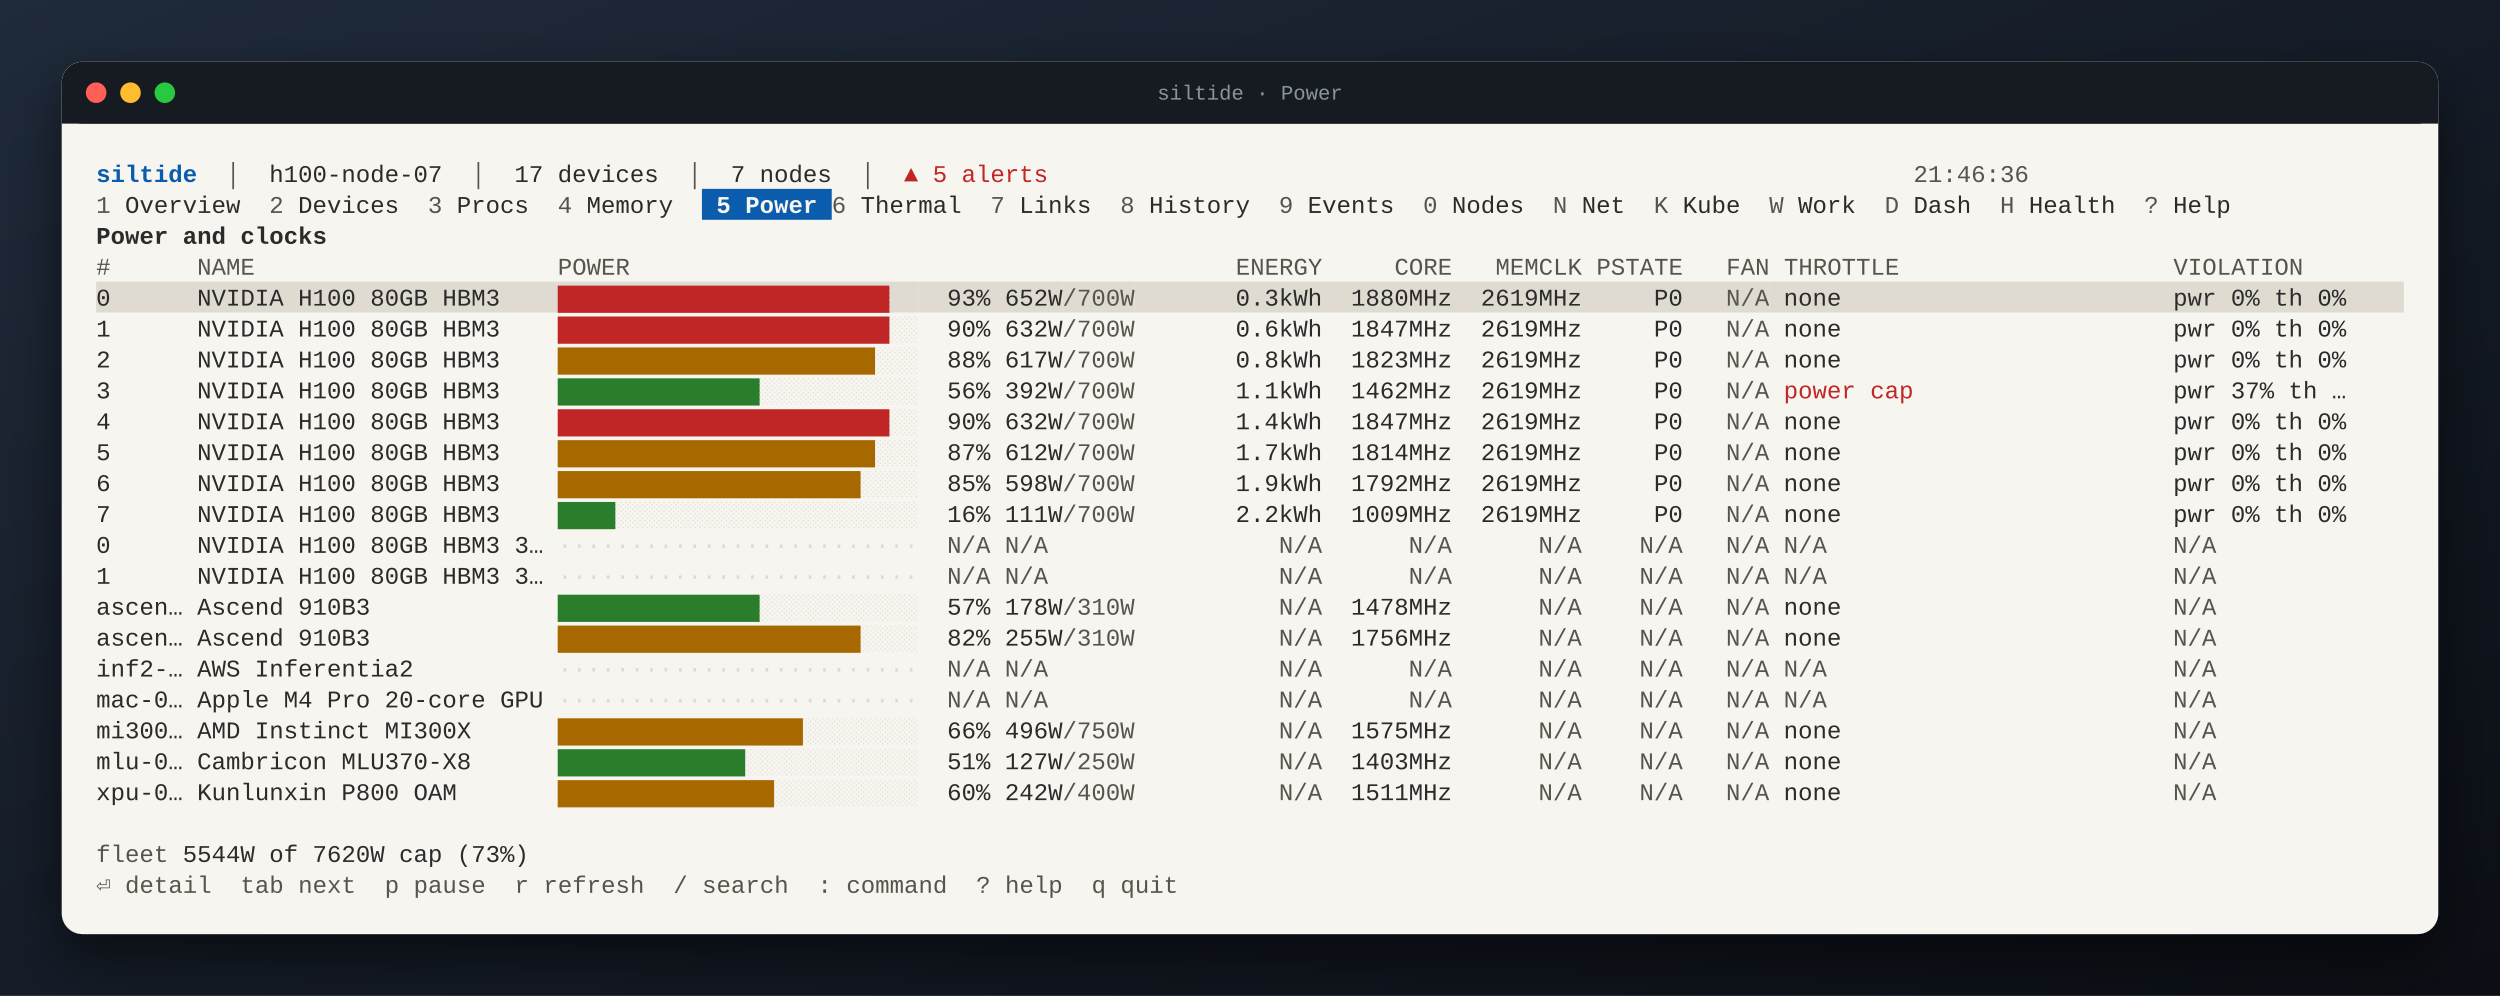
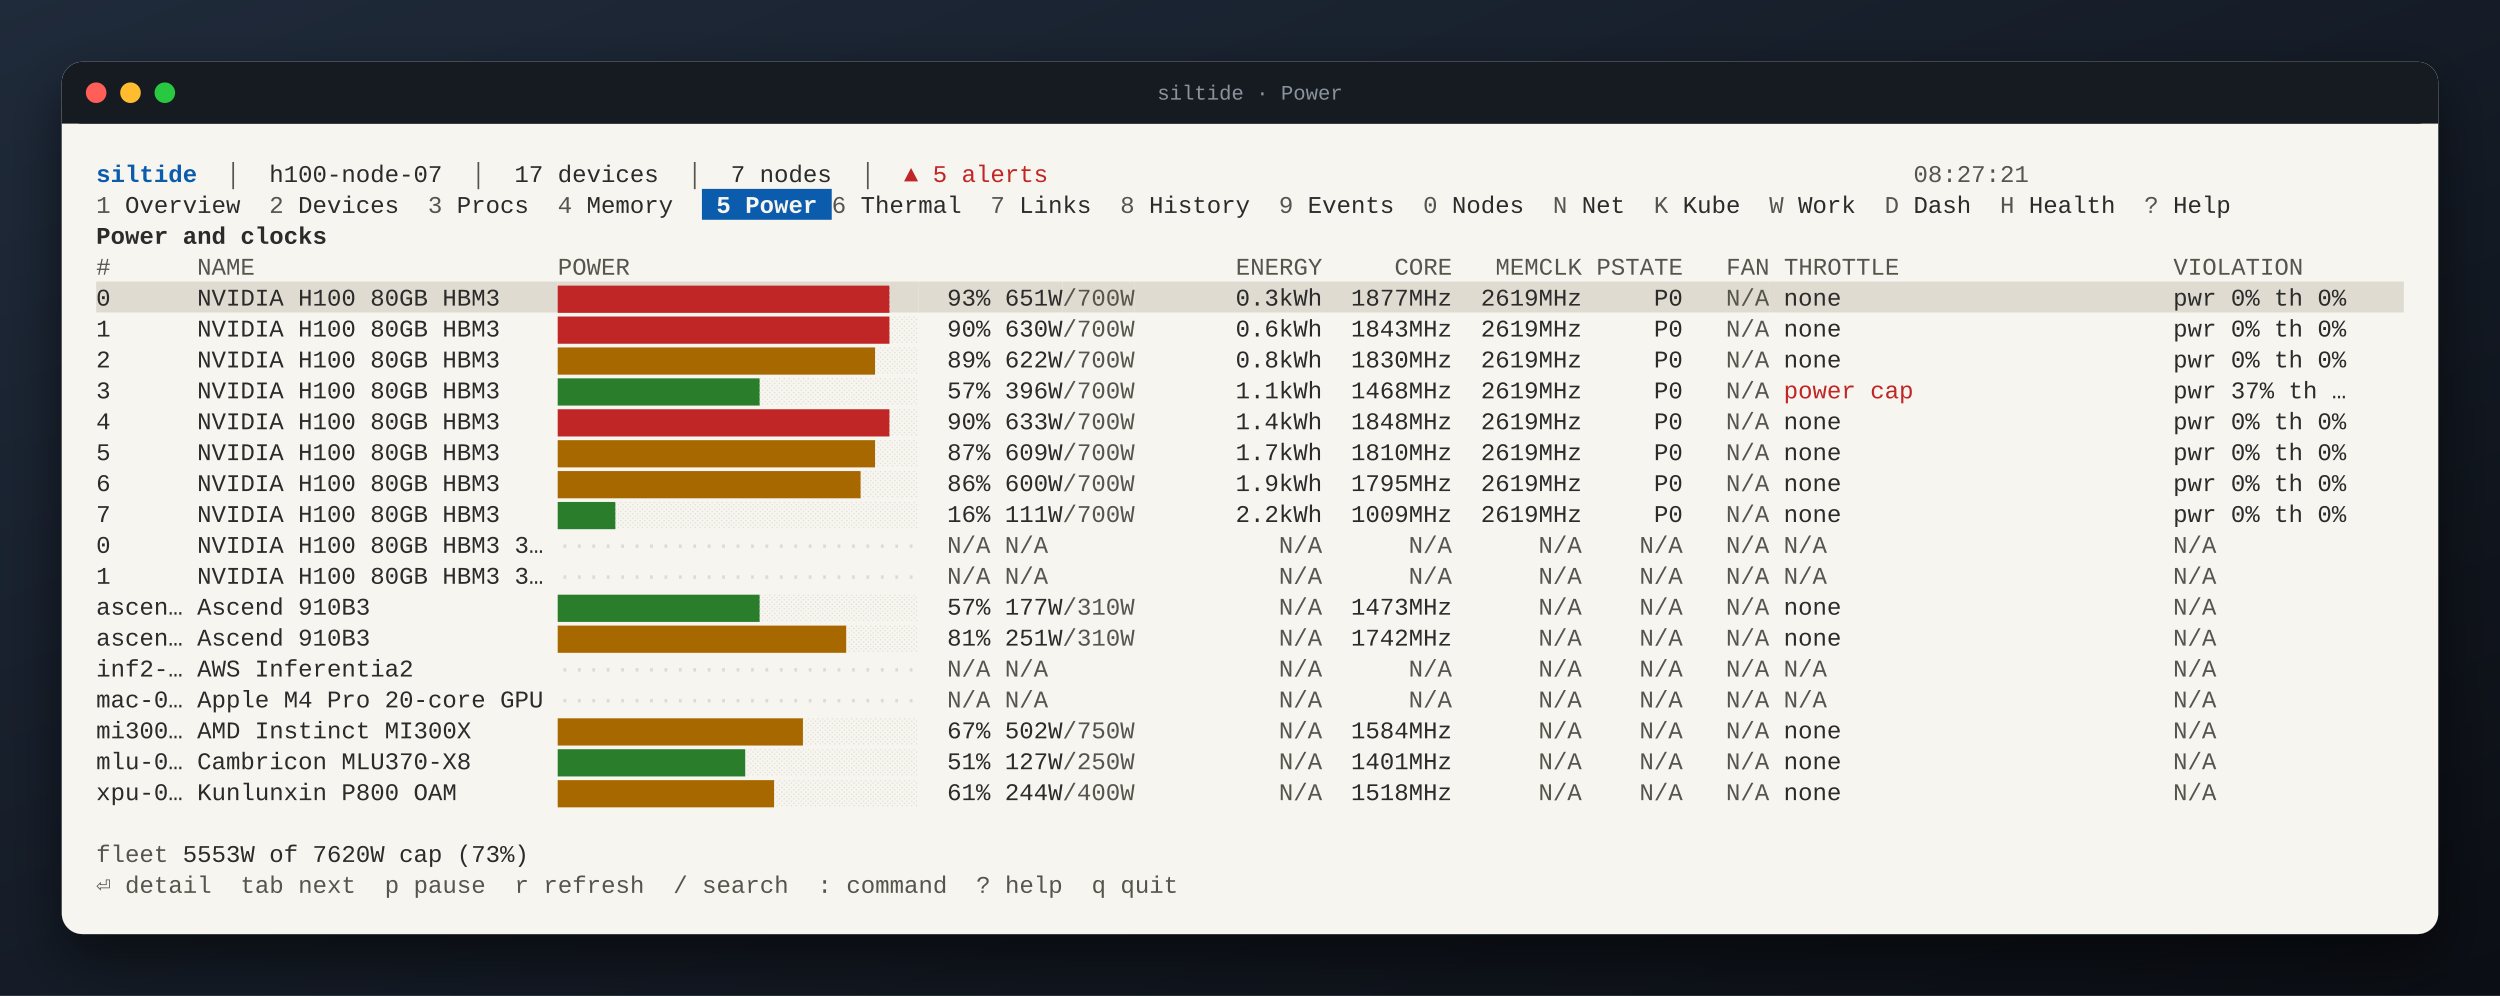
<svg xmlns="http://www.w3.org/2000/svg" width="1456" height="580" viewBox="0 0 1456 580" font-family="JetBrains Mono, SFMono-Regular, Menlo, Consolas, Liberation Mono, monospace" font-size="14">
  <defs>
    <linearGradient id="desk" x1="0" y1="0" x2="1" y2="1">
      <stop offset="0" stop-color="#1f2a3a" />
      <stop offset="1" stop-color="#0b0e14" />
    </linearGradient>
    <filter id="shadow" x="-10%" y="-10%" width="120%" height="130%">
      <feDropShadow dx="0" dy="14" stdDeviation="16" flood-color="#000" flood-opacity="0.55" />
    </filter>
  </defs>
  <rect width="100%" height="100%" fill="url(#desk)" />
  <rect x="36" y="36" width="1384" height="508" rx="12" fill="#f7f5ef" filter="url(#shadow)" />
  <rect x="36" y="36" width="1384" height="36" rx="12" fill="#161b22" />
  <rect x="36" y="60" width="1384" height="12" fill="#161b22" />
  <circle cx="56" cy="54" r="6" fill="#ff5f57" />
  <circle cx="76" cy="54" r="6" fill="#febc2e" />
  <circle cx="96" cy="54" r="6" fill="#28c840" />
  <text x="50%" y="58" text-anchor="middle" fill="#8b949e" font-size="12">siltide · Power</text>
  <g xml:space="preserve" transform="translate(36 36)">
    <text y="70.0" fill="#2b2b2b" xml:space="preserve" style="white-space:pre">
      <tspan x="20.0" fill="#0b5cad" font-weight="bold">siltide</tspan>
      <tspan x="78.8" fill="#55554d">  │  </tspan>
      <tspan x="120.8">h100-node-07</tspan>
      <tspan x="221.6" fill="#55554d">  │  </tspan>
      <tspan x="263.6">17 devices</tspan>
      <tspan x="347.6" fill="#55554d">  │  </tspan>
      <tspan x="389.6">7 nodes</tspan>
      <tspan x="448.4" fill="#55554d">  │  </tspan>
      <tspan x="490.4" fill="#c02626">▲ 5 alerts</tspan>
-       <tspan x="1078.4" fill="#55554d">21:46:36                         </tspan>
+       <tspan x="1078.4" fill="#55554d">08:27:21                         </tspan>
    </text>
    <rect x="372.8" y="74.0" width="75.6" height="18.0" fill="#0b5cad" />
    <text y="88.0" fill="#2b2b2b" xml:space="preserve" style="white-space:pre">
      <tspan x="20.0" fill="#55554d">1</tspan>
      <tspan x="28.4"> Overview  </tspan>
      <tspan x="120.8" fill="#55554d">2</tspan>
      <tspan x="129.2"> Devices  </tspan>
      <tspan x="213.2" fill="#55554d">3</tspan>
      <tspan x="221.6"> Procs  </tspan>
      <tspan x="288.8" fill="#55554d">4</tspan>
      <tspan x="297.2"> Memory  </tspan>
      <tspan x="372.8" fill="#f7f5ef" font-weight="bold"> 5 Power </tspan>
      <tspan x="448.4" fill="#55554d">6</tspan>
      <tspan x="456.8"> Thermal  </tspan>
      <tspan x="540.8" fill="#55554d">7</tspan>
      <tspan x="549.2"> Links  </tspan>
      <tspan x="616.4" fill="#55554d">8</tspan>
      <tspan x="624.8"> History  </tspan>
      <tspan x="708.8" fill="#55554d">9</tspan>
      <tspan x="717.2"> Events  </tspan>
      <tspan x="792.8" fill="#55554d">0</tspan>
      <tspan x="801.2"> Nodes  </tspan>
      <tspan x="868.4" fill="#55554d">N</tspan>
      <tspan x="876.8"> Net  </tspan>
      <tspan x="927.2" fill="#55554d">K</tspan>
      <tspan x="935.6"> Kube  </tspan>
      <tspan x="994.4" fill="#55554d">W</tspan>
      <tspan x="1002.8"> Work  </tspan>
      <tspan x="1061.6" fill="#55554d">D</tspan>
      <tspan x="1070.0"> Dash  </tspan>
      <tspan x="1128.8" fill="#55554d">H</tspan>
      <tspan x="1137.2"> Health  </tspan>
      <tspan x="1212.8" fill="#55554d">?</tspan>
      <tspan x="1221.2"> Help  </tspan>
    </text>
    <text y="106.0" fill="#2b2b2b" xml:space="preserve" style="white-space:pre">
      <tspan x="20.0" font-weight="bold">Power and clocks</tspan>
    </text>
    <text y="124.0" fill="#2b2b2b" xml:space="preserve" style="white-space:pre">
      <tspan x="20.0" fill="#55554d">#      NAME                     POWER                                          ENERGY     CORE   MEMCLK PSTATE   FAN THROTTLE                   VIOLATION   </tspan>
    </text>
    <rect x="20.0" y="128.0" width="268.8" height="18.0" fill="#dfdbd0" />
    <rect x="288.8" y="128.0" width="193.2" height="18.0" fill="#dfdbd0" />
    <rect x="482.0" y="128.0" width="16.8" height="18.0" fill="#dfdbd0" />
    <rect x="498.8" y="128.0" width="84.0" height="18.0" fill="#dfdbd0" />
    <rect x="582.8" y="128.0" width="42.0" height="18.0" fill="#dfdbd0" />
    <rect x="624.8" y="128.0" width="344.4" height="18.0" fill="#dfdbd0" />
    <rect x="969.2" y="128.0" width="25.2" height="18.0" fill="#dfdbd0" />
    <rect x="994.4" y="128.0" width="369.6" height="18.0" fill="#dfdbd0" />
    <text y="142.0" fill="#2b2b2b" xml:space="preserve" style="white-space:pre">
      <tspan x="20.0">0      NVIDIA H100 80GB HBM3    </tspan>
      <tspan x="288.8" fill="#c02626">███████████████████████</tspan>
      <tspan x="482.0" fill="#dfdbd0">░░</tspan>
-       <tspan x="498.8">  93% 652W</tspan>
-       <tspan x="582.8" fill="#55554d">/700W</tspan>
-       <tspan x="624.8">       0.3kWh  1880MHz  2619MHz     P0   </tspan>
+       <tspan x="498.8">  93% 651W</tspan>
+       <tspan x="582.8" fill="#55554d">/700W</tspan>
+       <tspan x="624.8">       0.3kWh  1877MHz  2619MHz     P0   </tspan>
      <tspan x="969.2" fill="#55554d">N/A</tspan>
      <tspan x="994.4"> none                       pwr 0% th 0%    </tspan>
    </text>
    <text y="160.0" fill="#2b2b2b" xml:space="preserve" style="white-space:pre">
      <tspan x="20.0">1      NVIDIA H100 80GB HBM3    </tspan>
      <tspan x="288.8" fill="#c02626">███████████████████████</tspan>
      <tspan x="482.0" fill="#dfdbd0">░░</tspan>
-       <tspan x="498.8">  90% 632W</tspan>
-       <tspan x="582.8" fill="#55554d">/700W</tspan>
-       <tspan x="624.8">       0.6kWh  1847MHz  2619MHz     P0   </tspan>
+       <tspan x="498.8">  90% 630W</tspan>
+       <tspan x="582.8" fill="#55554d">/700W</tspan>
+       <tspan x="624.8">       0.6kWh  1843MHz  2619MHz     P0   </tspan>
      <tspan x="969.2" fill="#55554d">N/A</tspan>
      <tspan x="994.4"> none                       pwr 0% th 0%</tspan>
    </text>
    <text y="178.0" fill="#2b2b2b" xml:space="preserve" style="white-space:pre">
      <tspan x="20.0">2      NVIDIA H100 80GB HBM3    </tspan>
      <tspan x="288.8" fill="#a86800">██████████████████████</tspan>
      <tspan x="473.6" fill="#dfdbd0">░░░</tspan>
-       <tspan x="498.8">  88% 617W</tspan>
-       <tspan x="582.8" fill="#55554d">/700W</tspan>
-       <tspan x="624.8">       0.8kWh  1823MHz  2619MHz     P0   </tspan>
+       <tspan x="498.8">  89% 622W</tspan>
+       <tspan x="582.8" fill="#55554d">/700W</tspan>
+       <tspan x="624.8">       0.8kWh  1830MHz  2619MHz     P0   </tspan>
      <tspan x="969.2" fill="#55554d">N/A</tspan>
      <tspan x="994.4"> none                       pwr 0% th 0%</tspan>
    </text>
    <text y="196.0" fill="#2b2b2b" xml:space="preserve" style="white-space:pre">
      <tspan x="20.0">3      NVIDIA H100 80GB HBM3    </tspan>
      <tspan x="288.8" fill="#2a7d2a">██████████████</tspan>
      <tspan x="406.4" fill="#dfdbd0">░░░░░░░░░░░</tspan>
-       <tspan x="498.8">  56% 392W</tspan>
-       <tspan x="582.8" fill="#55554d">/700W</tspan>
-       <tspan x="624.8">       1.1kWh  1462MHz  2619MHz     P0   </tspan>
+       <tspan x="498.8">  57% 396W</tspan>
+       <tspan x="582.8" fill="#55554d">/700W</tspan>
+       <tspan x="624.8">       1.1kWh  1468MHz  2619MHz     P0   </tspan>
      <tspan x="969.2" fill="#55554d">N/A</tspan>
      <tspan x="1002.8" fill="#c02626">power cap</tspan>
      <tspan x="1078.4">                  pwr 37% th …</tspan>
    </text>
    <text y="214.0" fill="#2b2b2b" xml:space="preserve" style="white-space:pre">
      <tspan x="20.0">4      NVIDIA H100 80GB HBM3    </tspan>
      <tspan x="288.8" fill="#c02626">███████████████████████</tspan>
      <tspan x="482.0" fill="#dfdbd0">░░</tspan>
-       <tspan x="498.8">  90% 632W</tspan>
-       <tspan x="582.8" fill="#55554d">/700W</tspan>
-       <tspan x="624.8">       1.4kWh  1847MHz  2619MHz     P0   </tspan>
+       <tspan x="498.8">  90% 633W</tspan>
+       <tspan x="582.8" fill="#55554d">/700W</tspan>
+       <tspan x="624.8">       1.4kWh  1848MHz  2619MHz     P0   </tspan>
      <tspan x="969.2" fill="#55554d">N/A</tspan>
      <tspan x="994.4"> none                       pwr 0% th 0%</tspan>
    </text>
    <text y="232.0" fill="#2b2b2b" xml:space="preserve" style="white-space:pre">
      <tspan x="20.0">5      NVIDIA H100 80GB HBM3    </tspan>
      <tspan x="288.8" fill="#a86800">██████████████████████</tspan>
      <tspan x="473.6" fill="#dfdbd0">░░░</tspan>
-       <tspan x="498.8">  87% 612W</tspan>
-       <tspan x="582.8" fill="#55554d">/700W</tspan>
-       <tspan x="624.8">       1.7kWh  1814MHz  2619MHz     P0   </tspan>
+       <tspan x="498.8">  87% 609W</tspan>
+       <tspan x="582.8" fill="#55554d">/700W</tspan>
+       <tspan x="624.8">       1.7kWh  1810MHz  2619MHz     P0   </tspan>
      <tspan x="969.2" fill="#55554d">N/A</tspan>
      <tspan x="994.4"> none                       pwr 0% th 0%</tspan>
    </text>
    <text y="250.0" fill="#2b2b2b" xml:space="preserve" style="white-space:pre">
      <tspan x="20.0">6      NVIDIA H100 80GB HBM3    </tspan>
      <tspan x="288.8" fill="#a86800">█████████████████████</tspan>
      <tspan x="465.2" fill="#dfdbd0">░░░░</tspan>
-       <tspan x="498.8">  85% 598W</tspan>
-       <tspan x="582.8" fill="#55554d">/700W</tspan>
-       <tspan x="624.8">       1.9kWh  1792MHz  2619MHz     P0   </tspan>
+       <tspan x="498.8">  86% 600W</tspan>
+       <tspan x="582.8" fill="#55554d">/700W</tspan>
+       <tspan x="624.8">       1.9kWh  1795MHz  2619MHz     P0   </tspan>
      <tspan x="969.2" fill="#55554d">N/A</tspan>
      <tspan x="994.4"> none                       pwr 0% th 0%</tspan>
    </text>
    <text y="268.0" fill="#2b2b2b" xml:space="preserve" style="white-space:pre">
      <tspan x="20.0">7      NVIDIA H100 80GB HBM3    </tspan>
      <tspan x="288.8" fill="#2a7d2a">████</tspan>
      <tspan x="322.4" fill="#dfdbd0">░░░░░░░░░░░░░░░░░░░░░</tspan>
      <tspan x="498.8">  16% 111W</tspan>
      <tspan x="582.8" fill="#55554d">/700W</tspan>
      <tspan x="624.8">       2.2kWh  1009MHz  2619MHz     P0   </tspan>
      <tspan x="969.2" fill="#55554d">N/A</tspan>
      <tspan x="994.4"> none                       pwr 0% th 0%</tspan>
    </text>
    <text y="286.0" fill="#2b2b2b" xml:space="preserve" style="white-space:pre">
      <tspan x="20.0">0      NVIDIA H100 80GB HBM3 3… </tspan>
      <tspan x="288.8" fill="#dfdbd0">·························</tspan>
      <tspan x="515.6" fill="#55554d">N/A</tspan>
      <tspan x="549.2" fill="#55554d">N/A</tspan>
      <tspan x="708.8" fill="#55554d">N/A</tspan>
      <tspan x="784.4" fill="#55554d">N/A</tspan>
      <tspan x="860.0" fill="#55554d">N/A</tspan>
      <tspan x="918.8" fill="#55554d">N/A</tspan>
      <tspan x="969.2" fill="#55554d">N/A</tspan>
      <tspan x="1002.8" fill="#55554d">N/A</tspan>
      <tspan x="1229.6" fill="#55554d">N/A</tspan>
    </text>
    <text y="304.0" fill="#2b2b2b" xml:space="preserve" style="white-space:pre">
      <tspan x="20.0">1      NVIDIA H100 80GB HBM3 3… </tspan>
      <tspan x="288.8" fill="#dfdbd0">·························</tspan>
      <tspan x="515.6" fill="#55554d">N/A</tspan>
      <tspan x="549.2" fill="#55554d">N/A</tspan>
      <tspan x="708.8" fill="#55554d">N/A</tspan>
      <tspan x="784.4" fill="#55554d">N/A</tspan>
      <tspan x="860.0" fill="#55554d">N/A</tspan>
      <tspan x="918.8" fill="#55554d">N/A</tspan>
      <tspan x="969.2" fill="#55554d">N/A</tspan>
      <tspan x="1002.8" fill="#55554d">N/A</tspan>
      <tspan x="1229.6" fill="#55554d">N/A</tspan>
    </text>
    <text y="322.0" fill="#2b2b2b" xml:space="preserve" style="white-space:pre">
      <tspan x="20.0">ascen… Ascend 910B3             </tspan>
      <tspan x="288.8" fill="#2a7d2a">██████████████</tspan>
      <tspan x="406.4" fill="#dfdbd0">░░░░░░░░░░░</tspan>
-       <tspan x="498.8">  57% 178W</tspan>
+       <tspan x="498.8">  57% 177W</tspan>
      <tspan x="582.8" fill="#55554d">/310W</tspan>
      <tspan x="708.8" fill="#55554d">N/A</tspan>
-       <tspan x="734.0">  1478MHz      </tspan>
+       <tspan x="734.0">  1473MHz      </tspan>
      <tspan x="860.0" fill="#55554d">N/A</tspan>
      <tspan x="918.8" fill="#55554d">N/A</tspan>
      <tspan x="969.2" fill="#55554d">N/A</tspan>
      <tspan x="994.4"> none                       </tspan>
      <tspan x="1229.6" fill="#55554d">N/A</tspan>
    </text>
    <text y="340.0" fill="#2b2b2b" xml:space="preserve" style="white-space:pre">
      <tspan x="20.0">ascen… Ascend 910B3             </tspan>
-       <tspan x="288.8" fill="#a86800">█████████████████████</tspan>
-       <tspan x="465.2" fill="#dfdbd0">░░░░</tspan>
-       <tspan x="498.8">  82% 255W</tspan>
+       <tspan x="288.8" fill="#a86800">████████████████████</tspan>
+       <tspan x="456.8" fill="#dfdbd0">░░░░░</tspan>
+       <tspan x="498.8">  81% 251W</tspan>
      <tspan x="582.8" fill="#55554d">/310W</tspan>
      <tspan x="708.8" fill="#55554d">N/A</tspan>
-       <tspan x="734.0">  1756MHz      </tspan>
+       <tspan x="734.0">  1742MHz      </tspan>
      <tspan x="860.0" fill="#55554d">N/A</tspan>
      <tspan x="918.8" fill="#55554d">N/A</tspan>
      <tspan x="969.2" fill="#55554d">N/A</tspan>
      <tspan x="994.4"> none                       </tspan>
      <tspan x="1229.6" fill="#55554d">N/A</tspan>
    </text>
    <text y="358.0" fill="#2b2b2b" xml:space="preserve" style="white-space:pre">
      <tspan x="20.0">inf2-… AWS Inferentia2          </tspan>
      <tspan x="288.8" fill="#dfdbd0">·························</tspan>
      <tspan x="515.6" fill="#55554d">N/A</tspan>
      <tspan x="549.2" fill="#55554d">N/A</tspan>
      <tspan x="708.8" fill="#55554d">N/A</tspan>
      <tspan x="784.4" fill="#55554d">N/A</tspan>
      <tspan x="860.0" fill="#55554d">N/A</tspan>
      <tspan x="918.8" fill="#55554d">N/A</tspan>
      <tspan x="969.2" fill="#55554d">N/A</tspan>
      <tspan x="1002.8" fill="#55554d">N/A</tspan>
      <tspan x="1229.6" fill="#55554d">N/A</tspan>
    </text>
    <text y="376.0" fill="#2b2b2b" xml:space="preserve" style="white-space:pre">
      <tspan x="20.0">mac-0… Apple M4 Pro 20-core GPU </tspan>
      <tspan x="288.8" fill="#dfdbd0">·························</tspan>
      <tspan x="515.6" fill="#55554d">N/A</tspan>
      <tspan x="549.2" fill="#55554d">N/A</tspan>
      <tspan x="708.8" fill="#55554d">N/A</tspan>
      <tspan x="784.4" fill="#55554d">N/A</tspan>
      <tspan x="860.0" fill="#55554d">N/A</tspan>
      <tspan x="918.8" fill="#55554d">N/A</tspan>
      <tspan x="969.2" fill="#55554d">N/A</tspan>
      <tspan x="1002.8" fill="#55554d">N/A</tspan>
      <tspan x="1229.6" fill="#55554d">N/A</tspan>
    </text>
    <text y="394.0" fill="#2b2b2b" xml:space="preserve" style="white-space:pre">
      <tspan x="20.0">mi300… AMD Instinct MI300X      </tspan>
      <tspan x="288.8" fill="#a86800">█████████████████</tspan>
      <tspan x="431.6" fill="#dfdbd0">░░░░░░░░</tspan>
-       <tspan x="498.8">  66% 496W</tspan>
+       <tspan x="498.8">  67% 502W</tspan>
      <tspan x="582.8" fill="#55554d">/750W</tspan>
      <tspan x="708.8" fill="#55554d">N/A</tspan>
-       <tspan x="734.0">  1575MHz      </tspan>
+       <tspan x="734.0">  1584MHz      </tspan>
      <tspan x="860.0" fill="#55554d">N/A</tspan>
      <tspan x="918.8" fill="#55554d">N/A</tspan>
      <tspan x="969.2" fill="#55554d">N/A</tspan>
      <tspan x="994.4"> none                       </tspan>
      <tspan x="1229.6" fill="#55554d">N/A</tspan>
    </text>
    <text y="412.0" fill="#2b2b2b" xml:space="preserve" style="white-space:pre">
      <tspan x="20.0">mlu-0… Cambricon MLU370-X8      </tspan>
      <tspan x="288.8" fill="#2a7d2a">█████████████</tspan>
      <tspan x="398.0" fill="#dfdbd0">░░░░░░░░░░░░</tspan>
      <tspan x="498.8">  51% 127W</tspan>
      <tspan x="582.8" fill="#55554d">/250W</tspan>
      <tspan x="708.8" fill="#55554d">N/A</tspan>
-       <tspan x="734.0">  1403MHz      </tspan>
+       <tspan x="734.0">  1401MHz      </tspan>
      <tspan x="860.0" fill="#55554d">N/A</tspan>
      <tspan x="918.8" fill="#55554d">N/A</tspan>
      <tspan x="969.2" fill="#55554d">N/A</tspan>
      <tspan x="994.4"> none                       </tspan>
      <tspan x="1229.6" fill="#55554d">N/A</tspan>
    </text>
    <text y="430.0" fill="#2b2b2b" xml:space="preserve" style="white-space:pre">
      <tspan x="20.0">xpu-0… Kunlunxin P800 OAM       </tspan>
      <tspan x="288.8" fill="#a86800">███████████████</tspan>
      <tspan x="414.8" fill="#dfdbd0">░░░░░░░░░░</tspan>
-       <tspan x="498.8">  60% 242W</tspan>
+       <tspan x="498.8">  61% 244W</tspan>
      <tspan x="582.8" fill="#55554d">/400W</tspan>
      <tspan x="708.8" fill="#55554d">N/A</tspan>
-       <tspan x="734.0">  1511MHz      </tspan>
+       <tspan x="734.0">  1518MHz      </tspan>
      <tspan x="860.0" fill="#55554d">N/A</tspan>
      <tspan x="918.8" fill="#55554d">N/A</tspan>
      <tspan x="969.2" fill="#55554d">N/A</tspan>
      <tspan x="994.4"> none                       </tspan>
      <tspan x="1229.6" fill="#55554d">N/A</tspan>
    </text>
    <text y="466.0" fill="#2b2b2b" xml:space="preserve" style="white-space:pre">
      <tspan x="20.0" fill="#55554d">fleet</tspan>
-       <tspan x="62.0"> 5544W of 7620W cap (73%)</tspan>
+       <tspan x="62.0"> 5553W of 7620W cap (73%)</tspan>
    </text>
    <text y="484.0" fill="#2b2b2b" xml:space="preserve" style="white-space:pre">
      <tspan x="20.0" fill="#55554d">⏎ detail  tab next  p pause  r refresh  / search  : command  ? help  q quit</tspan>
    </text>
  </g>
</svg>
